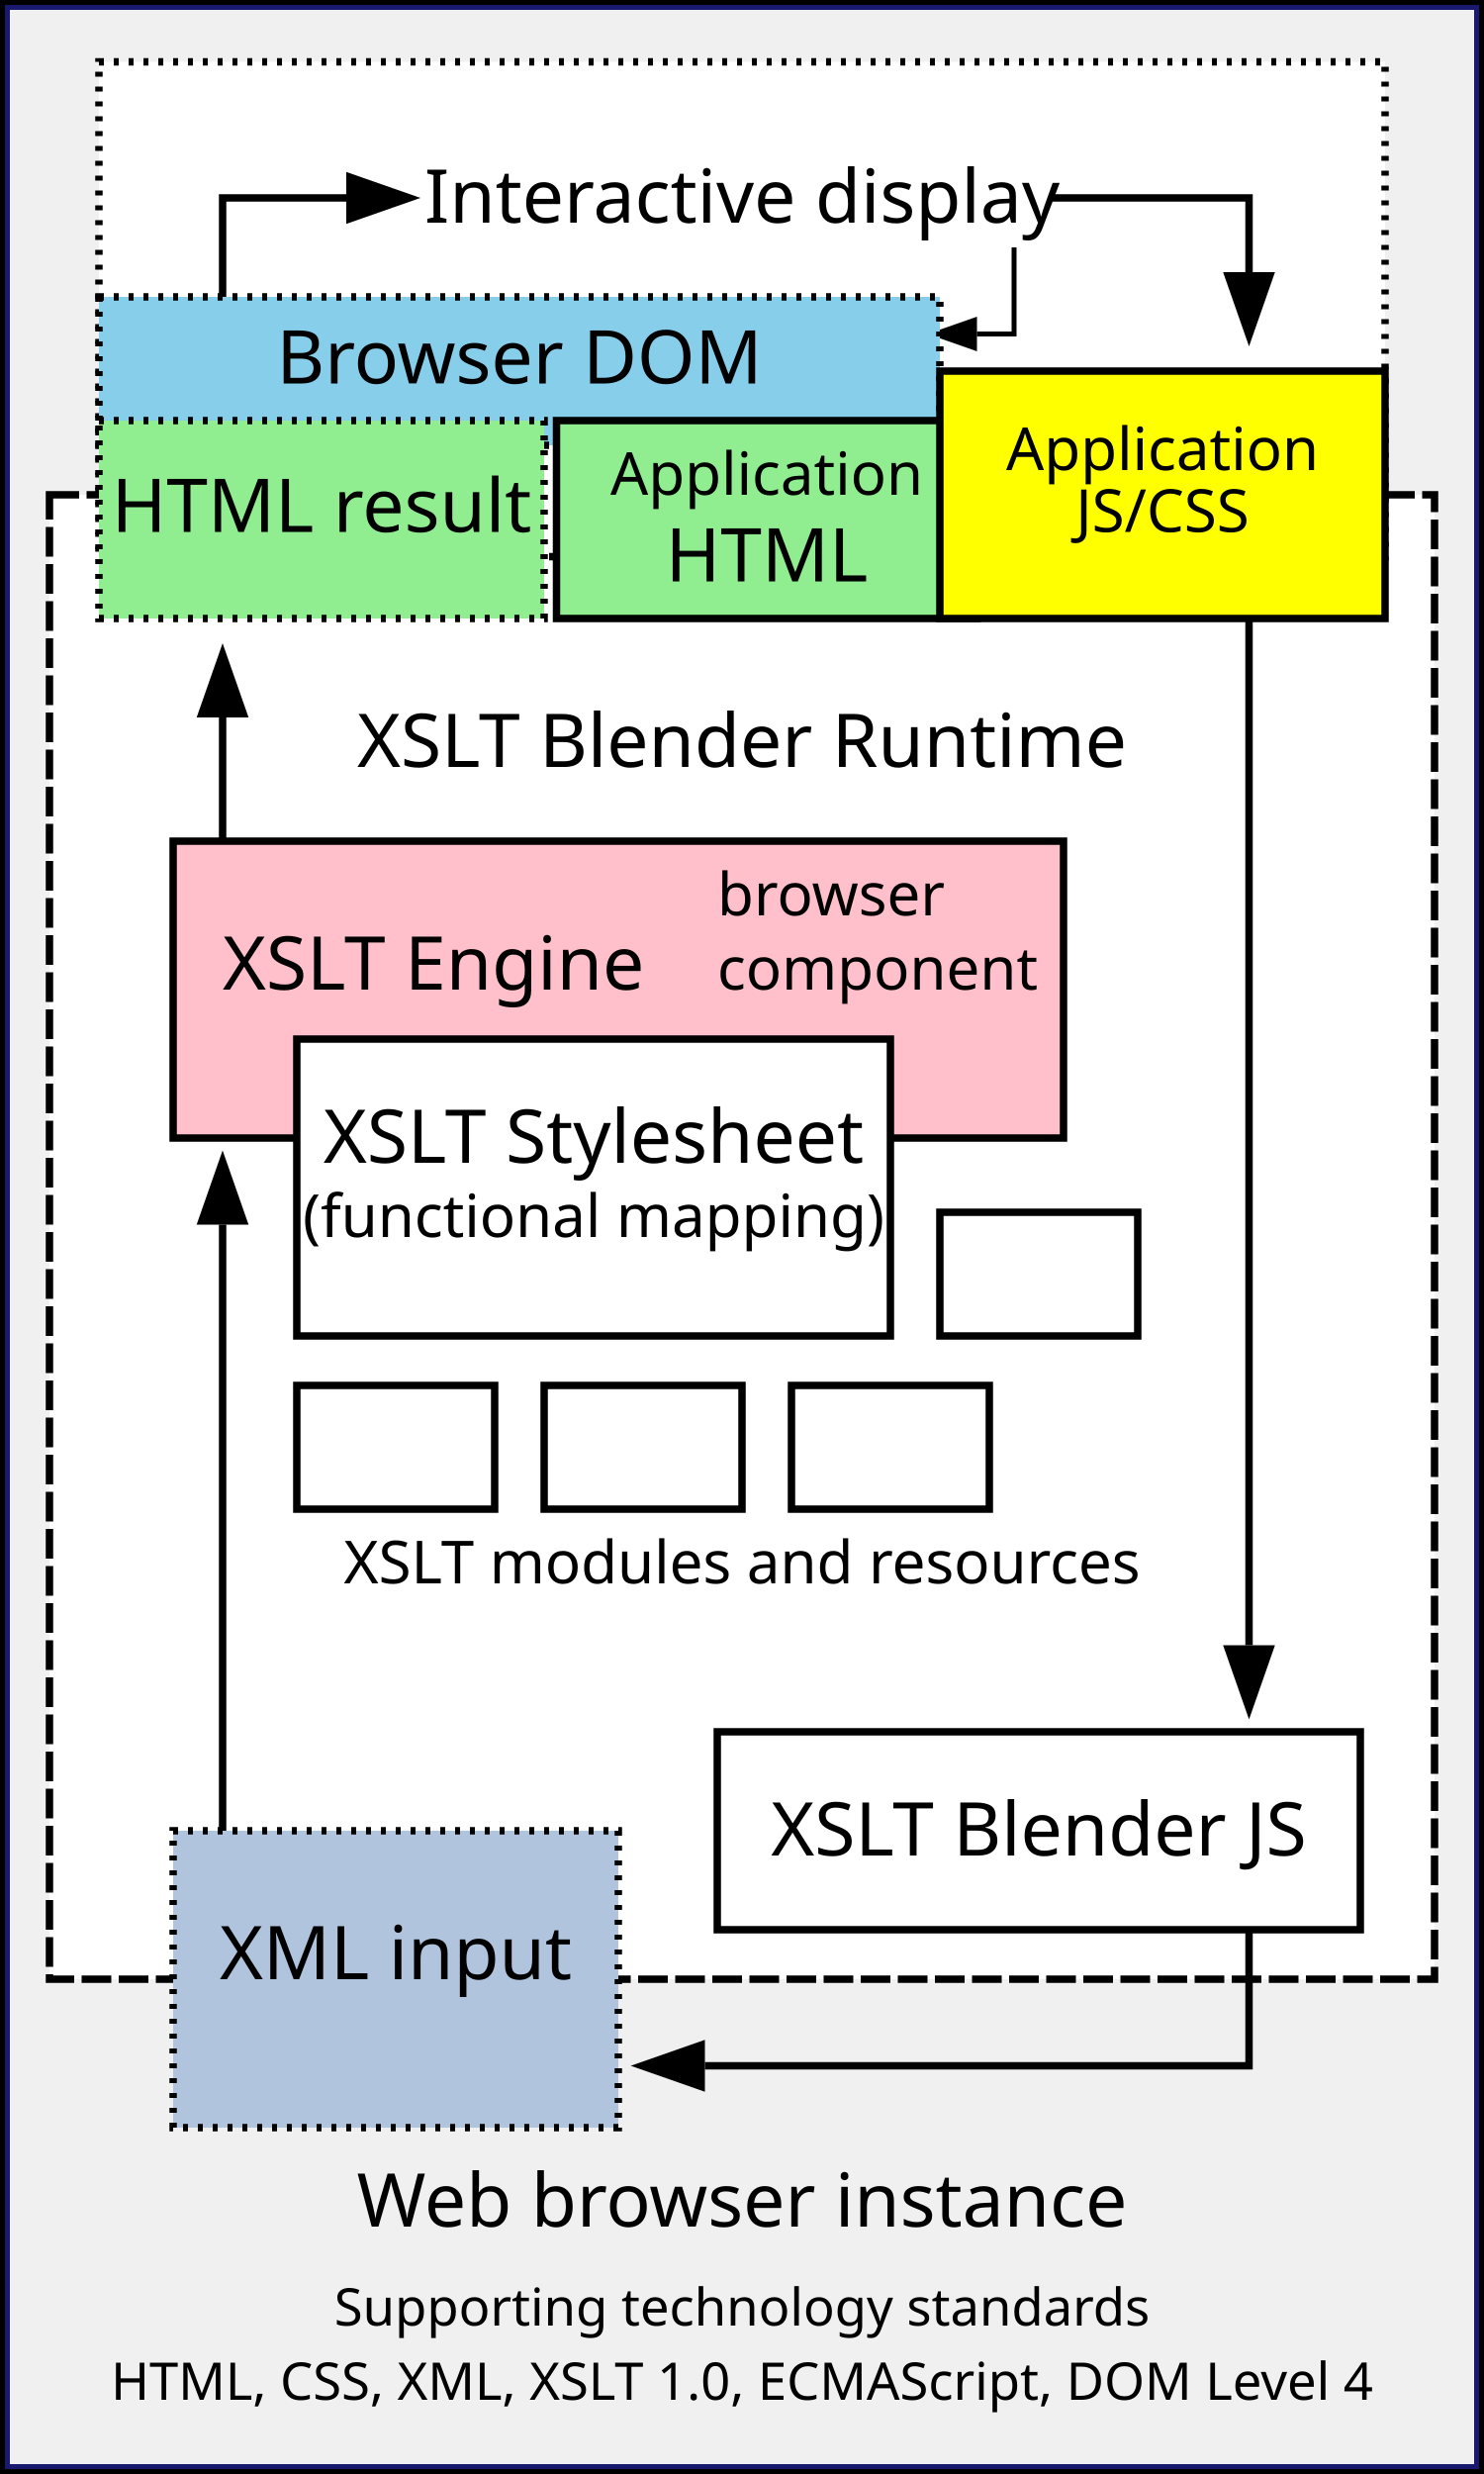
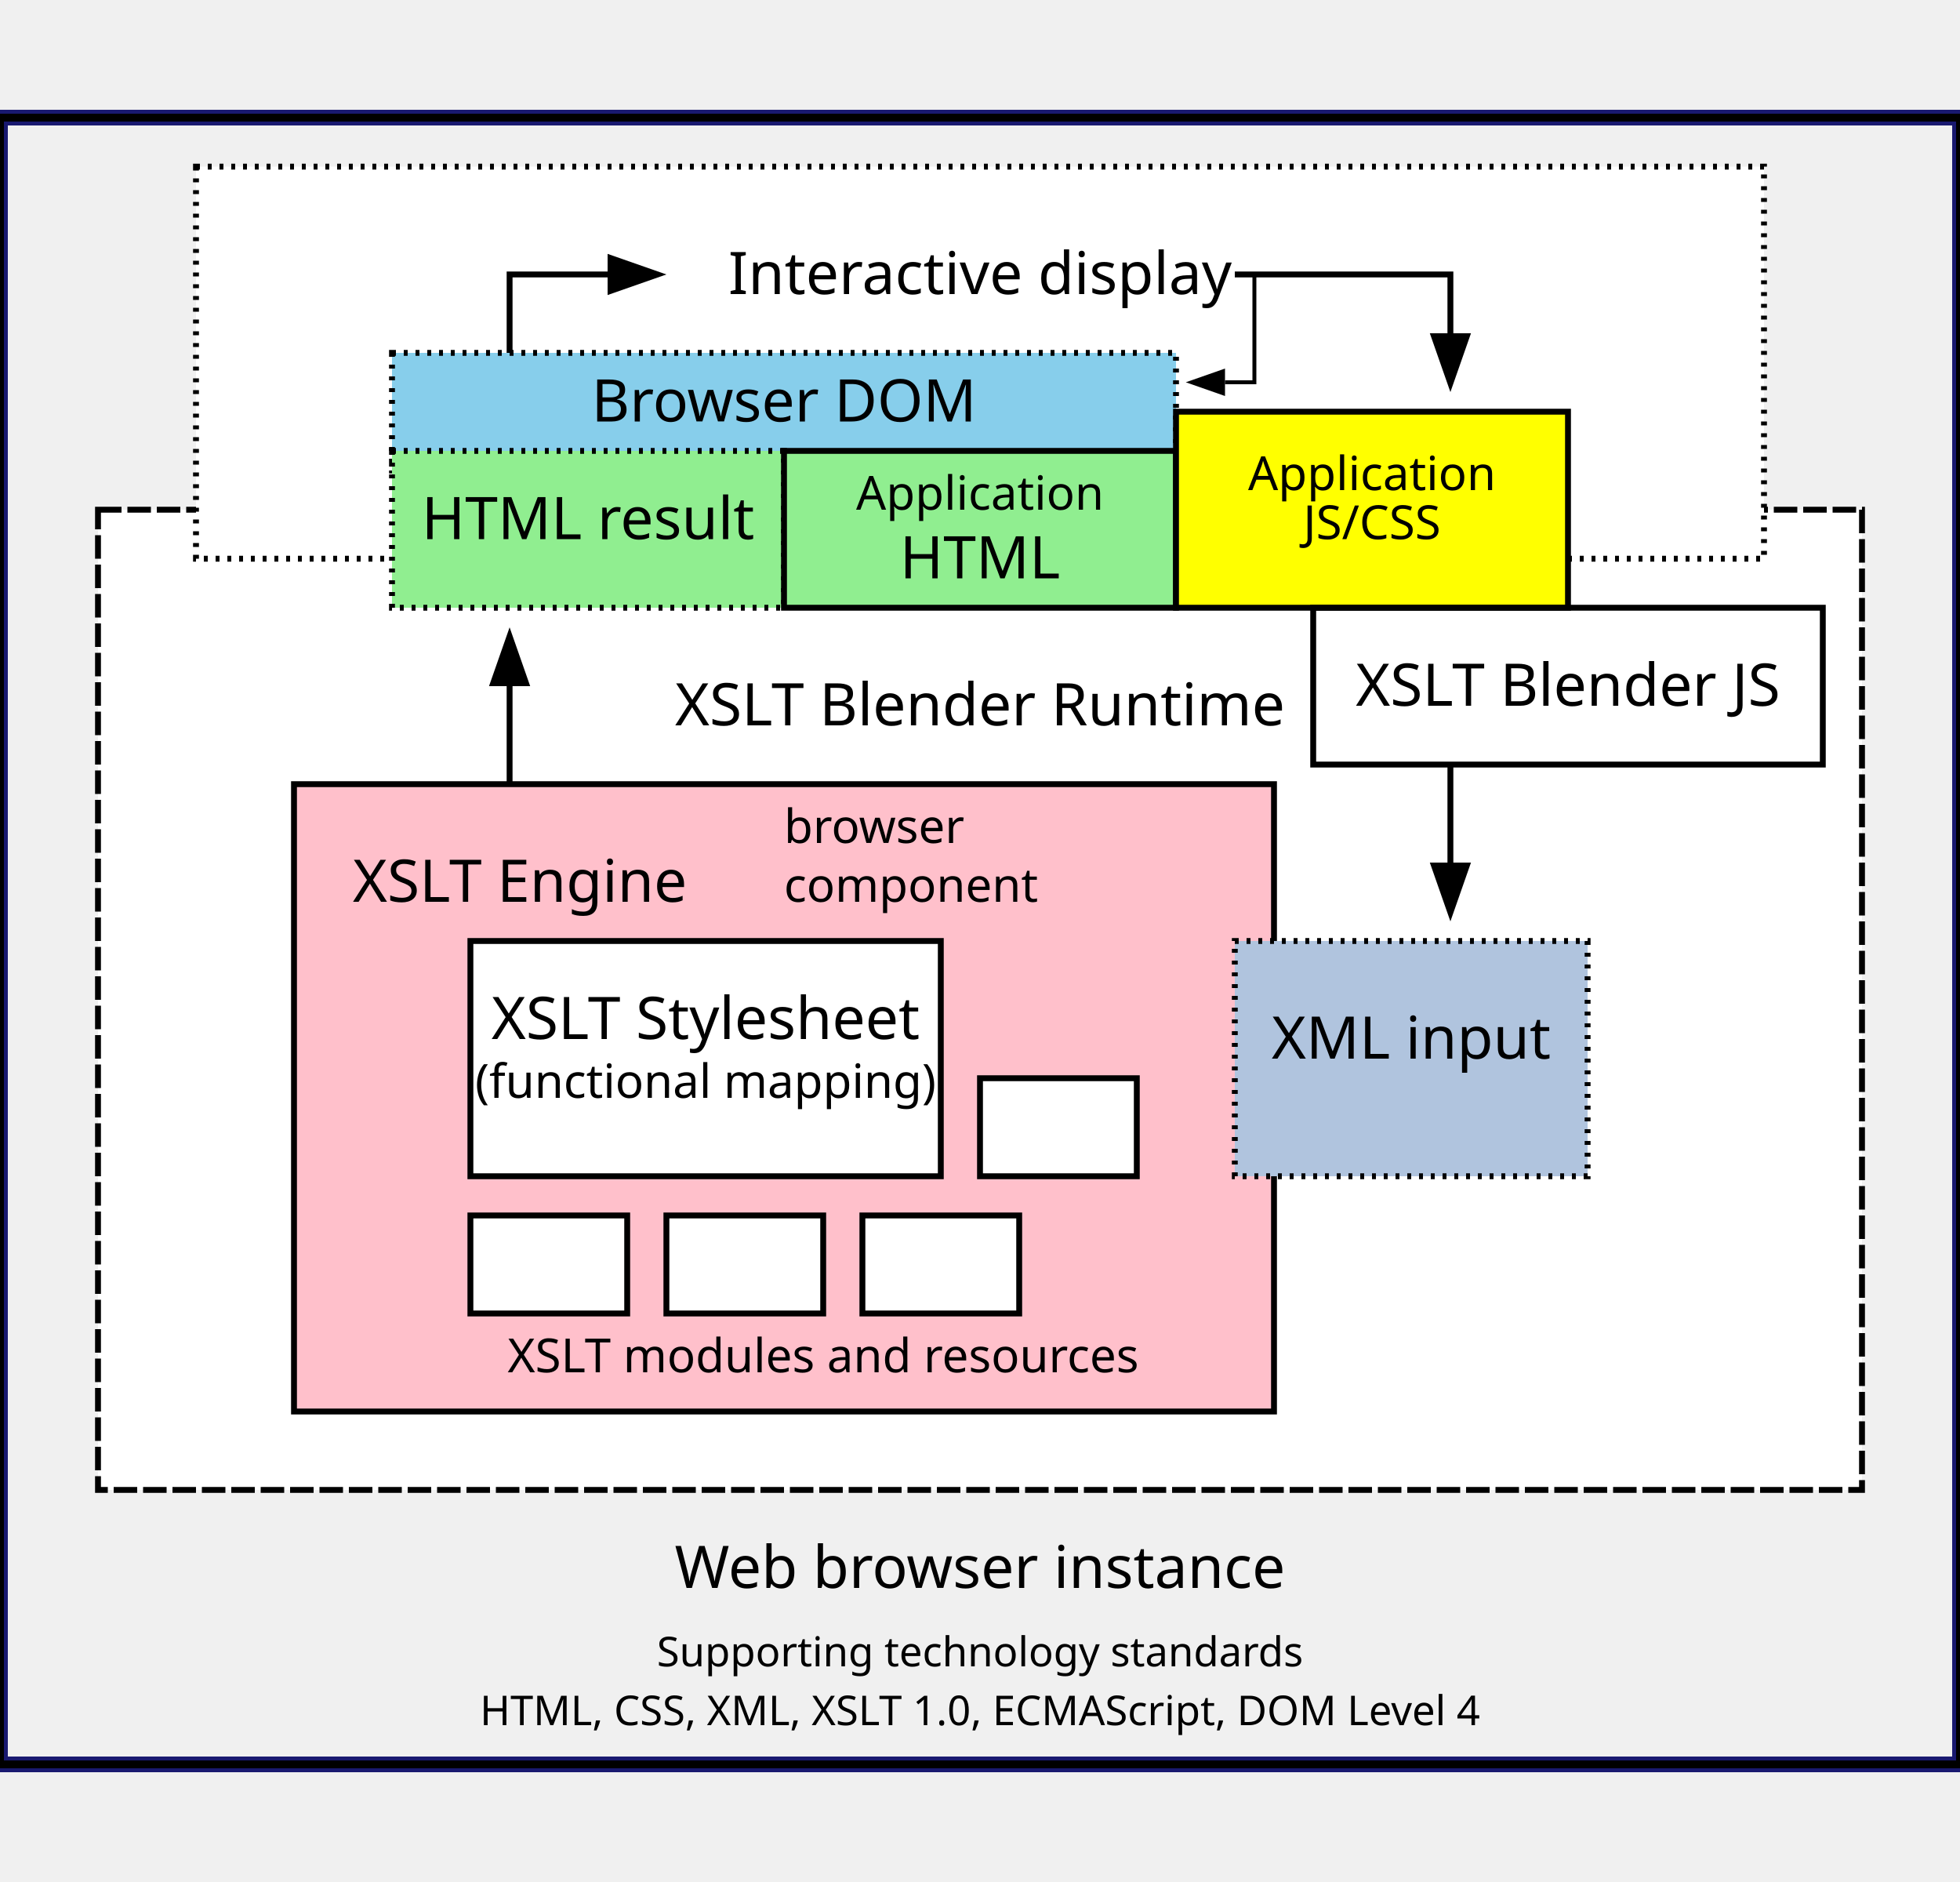
- <svg xmlns="http://www.w3.org/2000/svg" viewBox="0 0 600 1000" height="500" width="300">
+ <svg xmlns="http://www.w3.org/2000/svg" viewBox="0 0 1000 840" width="500" height="480">
  <defs>
    <marker id="arrowhead" markerWidth="10" markerHeight="7" refX="0" refY="3.5" orient="auto">
      <polygon points="0 0, 10 3.5, 0 7" />
    </marker>
  </defs>
  <g alignment-baseline="baseline" font-size="30" font-family="sans-serif">
    <rect fill="none" stroke="midnightblue" stroke-width="8" x="0" y="0" width="100%" height="100%" />
    <rect fill="none" stroke="black" stroke-width="4" x="0" y="0" width="100%" height="100%" />
-     <g transform="translate(300 500)" text-anchor="middle">
-       <rect fill="white" stroke="black" stroke-width="3" stroke-dasharray="12 3" x="-280" width="560" y="-300" height="600" />
+     <g transform="translate(500 500)" text-anchor="middle">
+       <rect fill="white" stroke="black" stroke-width="3" stroke-dasharray="12 3" x="-450" width="900" y="-300" height="500" />
      <text y="-190">XSLT Blender Runtime</text>
-       <g transform="translate(-10 -100)" text-anchor="start">
-         <rect fill="pink" stroke="black" stroke-width="3" x="-220" width="360" y="-60" height="120" />
-         <text y="0" x="-200">XSLT Engine</text>
+       <g transform="translate(-100 -100)" text-anchor="start">
+         <rect fill="pink" stroke="black" stroke-width="3" x="-250" width="500" y="-60" height="320" />
+         <text y="0" x="-220">XSLT Engine</text>
        <text y="-30" font-size="80%">browser</text>
        <text y="0" font-size="80%">component</text>
      </g>
-       <g transform="translate(0 0)">
+       <g transform="translate(-80 0)">
        <g transform="translate(-60 -20)">
          <rect fill="white" stroke="black" stroke-width="3" x="-120" width="240" y="-60" height="120" />
          <text y="-10">XSLT Stylesheet</text>
          <text y="20" font-size="80%">(functional mapping)</text>
        </g>
        <rect fill="white" stroke="black" stroke-width="3" width="80" height="50" x="-180" y="60" />
        <rect fill="white" stroke="black" stroke-width="3" width="80" height="50" x="-80" y="60" />
        <rect fill="white" stroke="black" stroke-width="3" width="80" height="50" x="20" y="60" />
        <rect fill="white" stroke="black" stroke-width="3" width="80" height="50" x="80" y="-10" />
        <text y="140" font-size="80%">XSLT modules and resources</text>
      </g>
-       <g transform="translate(120 240)">
+     </g>
+     <g transform="translate(500 40)" text-anchor="middle">
+       <rect fill="white" stroke="black" stroke-width="3" x="-400" y="-15" height="200" width="800" stroke-dasharray="2 4" />
+       <text y="50">Interactive display</text>
+       <path d="M 130 40 h 110 v 30" stroke="black" fill="none" stroke-width="3" marker-end="url(#arrowhead)" />
+       <path d="M 140 40 v 55 h -15" stroke="black" fill="none" stroke-width="2" marker-end="url(#arrowhead)" />
+       <path d="M 240 290 v 50" stroke="black" fill="none" stroke-width="3" marker-end="url(#arrowhead)" />
+       <path d="M -240 300 v -50" stroke="black" fill="none" stroke-width="3" marker-end="url(#arrowhead)" />
+       <path d="M -240 80 v -40 h 50" stroke="black" fill="none" stroke-width="3" marker-end="url(#arrowhead)" />
+       <g transform="translate(220 440)" text-anchor="middle">
+         <rect fill="lightsteelblue" stroke="black" stroke-width="3" x="-90" width="180" y="-60" height="120" stroke-dasharray="2 4" />
+         <text y="0">XML input</text>
+       </g>
+     </g>
+     <g transform="translate(500 200)" text-anchor="middle">
+       <g transform="translate(-100 -50)">
+         <rect fill="skyblue" stroke="black" stroke-width="3" x="-200" width="400" y="-30" height="60" stroke-dasharray="2 4" />
+         <text y="5">Browser DOM</text>
+       </g>
+       <g transform="translate(-200 0)">
+         <rect fill="lightgreen" stroke="black" stroke-width="3" y="-30" height="80" x="-100" width="200" stroke-dasharray="2 4" />
+         <text y="15" text-anchor="middle">HTML result</text>
+       </g>
+       <g transform="translate(0 0)">
+         <rect fill="lightgreen" stroke="black" stroke-width="3" x="-100" width="200" y="-30" height="80" />
+         <text y="0" font-size="80%">Application</text>
+         <text y="35">HTML</text>
+       </g>
+       <g transform="translate(200 0)" font-size="80%">
+         <rect fill="yellow" stroke="black" stroke-width="3" y="-50" height="100" x="-100" width="200" />
+         <text y="-10">Application</text>
+         <text y="15">JS/CSS</text>
+       </g>
+       <g transform="translate(300 90)" text-anchor="middle">
        <rect fill="none" stroke="black" stroke-width="3" x="-130" width="260" y="-40" height="80" />
        <text y="10">XSLT Blender JS</text>
      </g>
    </g>
-     <g transform="translate(160 800)" text-anchor="middle">
-       <rect fill="lightsteelblue" stroke="black" stroke-width="3" x="-90" width="180" y="-60" height="120" stroke-dasharray="2 4" />
-       <text y="0">XML input</text>
-     </g>
-     <g transform="translate(300 40)" text-anchor="middle">
-       <rect fill="white" stroke="black" stroke-width="3" x="-260" y="-15" height="200" width="520" stroke-dasharray="2 4" />
-       <text y="50">Interactive display</text>
-       <path d="M 125 40 h 80 v 30" stroke="black" fill="none" stroke-width="3" marker-end="url(#arrowhead)" />
-       <path d="M 110 60 v 35 h -15" stroke="black" fill="none" stroke-width="2" marker-end="url(#arrowhead)" />
-       <path d="M 205 120 v 505" stroke="black" fill="none" stroke-width="3" marker-end="url(#arrowhead)" />
-       <path d="M 205 740 v 55 h -220" stroke="black" fill="none" stroke-width="3" marker-end="url(#arrowhead)" />
-       <path d="M -210 700 v -245" stroke="black" fill="none" stroke-width="3" marker-end="url(#arrowhead)" />
-       <path d="M -210 300 v -50" stroke="black" fill="none" stroke-width="3" marker-end="url(#arrowhead)" />
-       <path d="M -210 80 v -40 h 50" stroke="black" fill="none" stroke-width="3" marker-end="url(#arrowhead)" />
-     </g>
-     <g transform="translate(300 200)" text-anchor="middle">
-       <g transform="translate(-90 -50)">
-         <rect fill="skyblue" stroke="black" stroke-width="3" x="-170" width="340" y="-30" height="60" stroke-dasharray="2 4" />
-         <text y="5">Browser DOM</text>
-       </g>
-       <g transform="translate(-170 0)">
-         <rect fill="lightgreen" stroke="black" stroke-width="3" y="-30" height="80" x="-90" width="180" stroke-dasharray="2 4" />
-         <text y="15" text-anchor="middle">HTML result</text>
-       </g>
-       <g transform="translate(10 0)">
-         <rect fill="lightgreen" stroke="black" stroke-width="3" x="-85" width="170" y="-30" height="80" />
-         <text y="0" font-size="80%">Application</text>
-         <text y="35">HTML</text>
-       </g>
-       <g transform="translate(170 0)" font-size="80%">
-         <rect fill="yellow" stroke="black" stroke-width="3" y="-50" height="100" x="-90" width="180" />
-         <text y="-10">Application</text>
-         <text y="15">JS/CSS</text>
-       </g>
-     </g>
-     <g transform="translate(300 900)" text-anchor="middle">
+     <g transform="translate(500 750)" text-anchor="middle">
      <text y="0">Web browser instance</text>
      <text y="40" font-size="70%">Supporting technology standards</text>
      <text y="70" font-size="70%">HTML, CSS, XML, XSLT 1.0, ECMAScript, DOM Level 4</text>
    </g>
  </g>
</svg>
